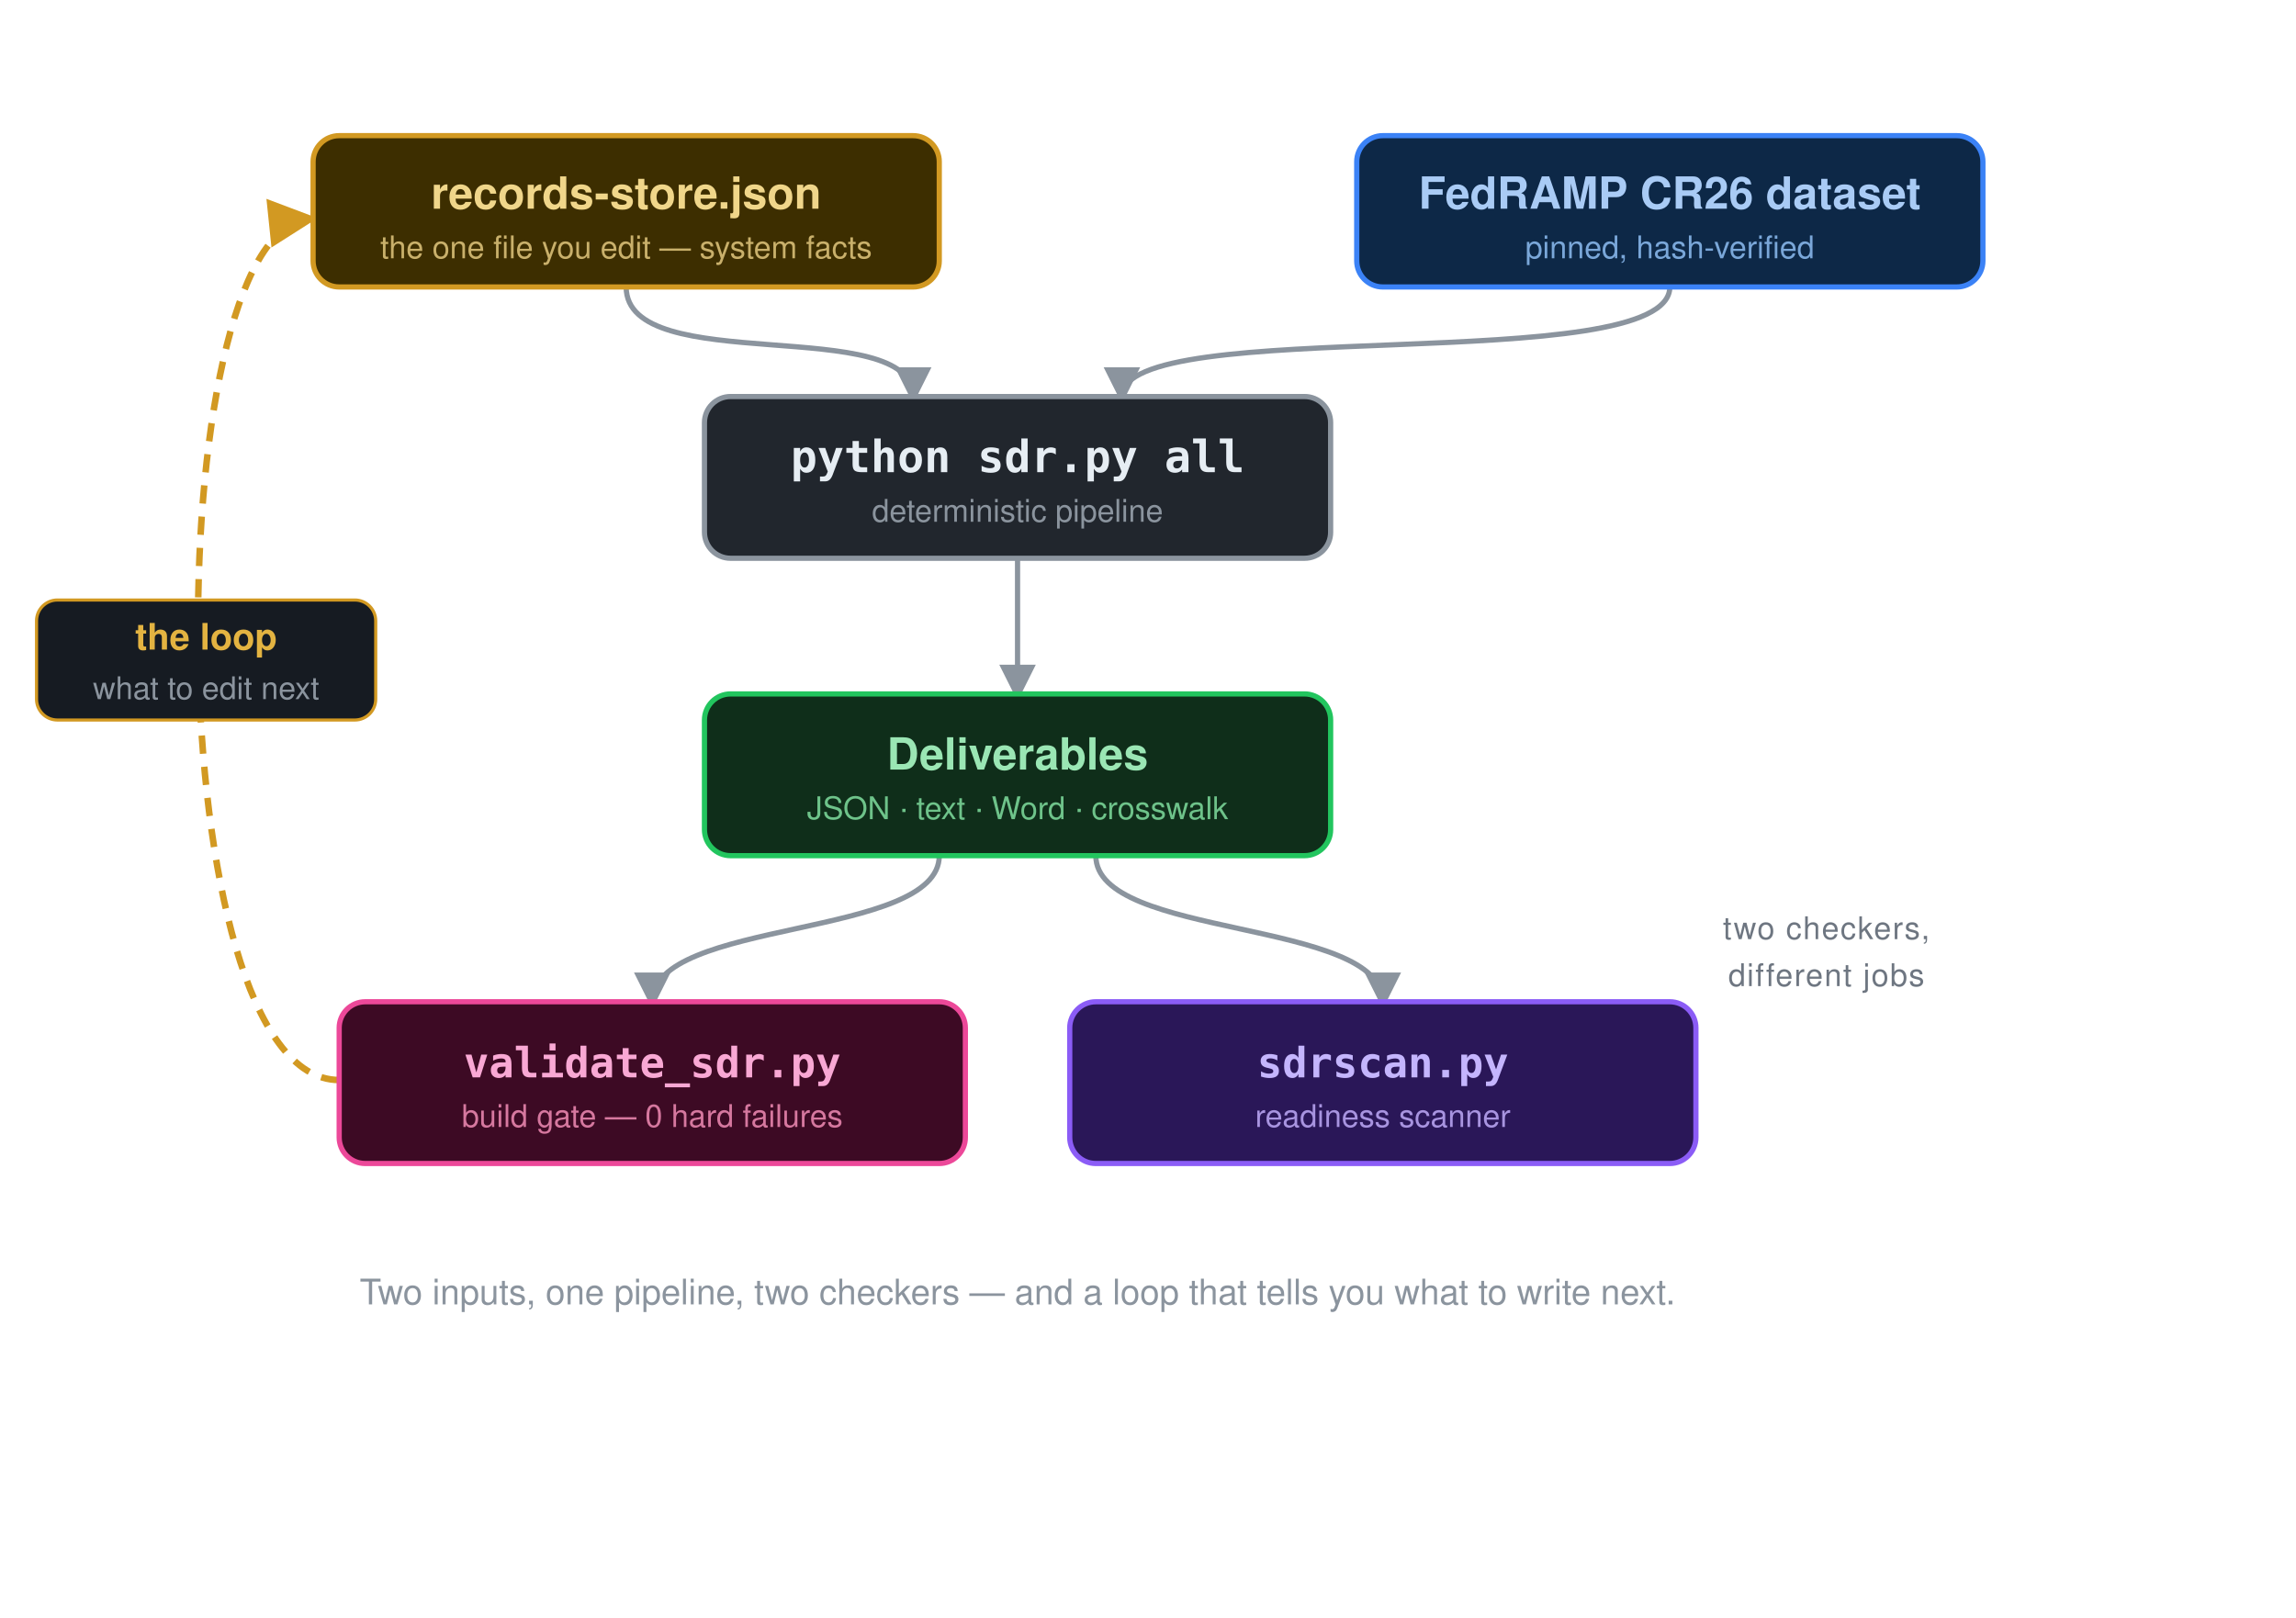
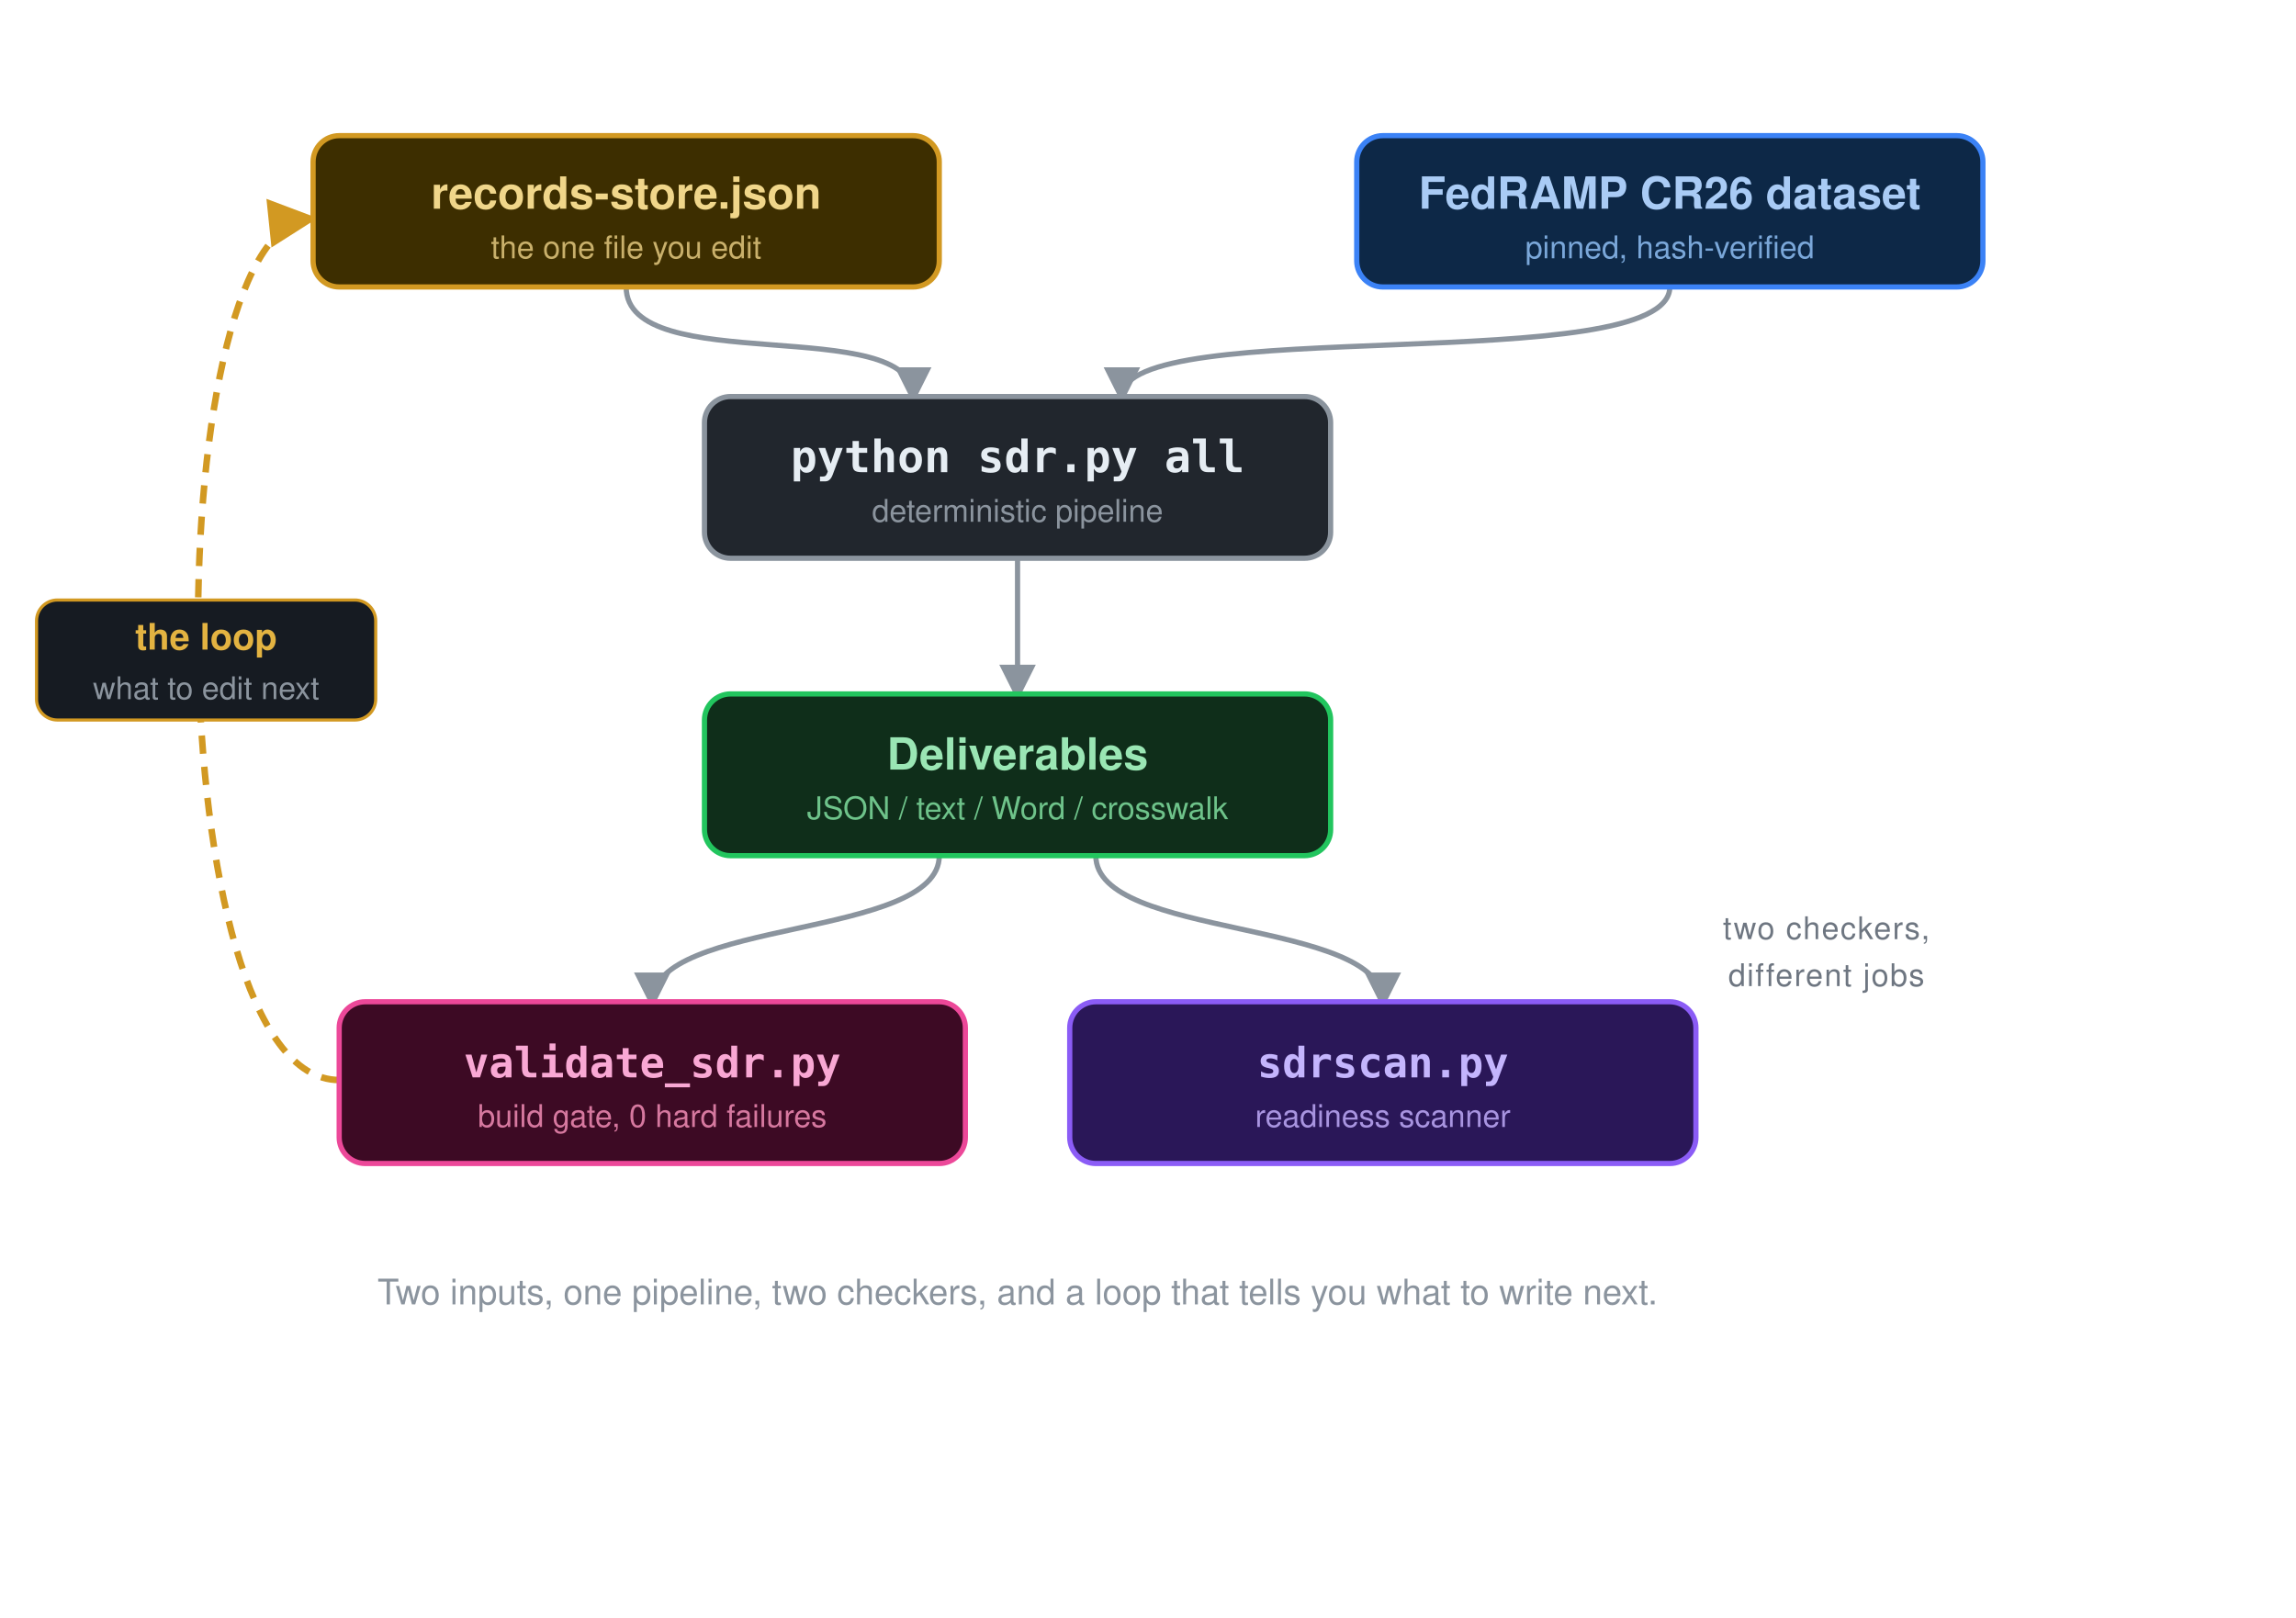
<svg xmlns="http://www.w3.org/2000/svg" viewBox="0 0 880 620" font-family="-apple-system,BlinkMacSystemFont,'Segoe UI',Helvetica,Arial,sans-serif">
  <defs>
    <marker id="arrow" viewBox="0 0 10 10" refX="8" refY="5" markerWidth="7" markerHeight="7" orient="auto-start-reverse">
      <path d="M0,0 L10,5 L0,10 z" fill="#8b949e" />
    </marker>
    <marker id="arrowLoop" viewBox="0 0 10 10" refX="8" refY="5" markerWidth="7.5" markerHeight="7.5" orient="auto-start-reverse">
      <path d="M0,0 L10,5 L0,10 z" fill="#d29922" />
    </marker>
  </defs>
  <g stroke="#8b949e" stroke-width="2" fill="none">
    <path d="M240,110 C240,145 350,120 350,152" marker-end="url(#arrow)" />
    <path d="M640,110 C640,145 430,120 430,152" marker-end="url(#arrow)" />
    <path d="M390,214 L390,266" marker-end="url(#arrow)" />
    <path d="M360,328 C360,360 250,352 250,384" marker-end="url(#arrow)" />
    <path d="M420,328 C420,360 530,352 530,384" marker-end="url(#arrow)" />
  </g>
  <path d="M130,414 C60,414 60,90 118,84" fill="none" stroke="#d29922" stroke-width="2.5" stroke-dasharray="7 5" marker-end="url(#arrowLoop)" />
  <path d="M130,414 L156,414" fill="none" stroke="#d29922" stroke-width="2.5" stroke-dasharray="7 5" />
  <g transform="translate(70,250)">
    <rect x="-56" y="-20" width="130" height="46" rx="8" fill="#161b22" stroke="#d29922" stroke-width="1.2" />
    <text x="9" y="-1" fill="#e3b341" font-size="14" text-anchor="middle" font-weight="700">the loop</text>
    <text x="9" y="18" fill="#8b949e" font-size="12" text-anchor="middle">what to edit next</text>
  </g>
  <g>
    <rect x="120" y="52" width="240" height="58" rx="10" fill="#3d2e00" stroke="#d29922" stroke-width="2" />
    <text x="240" y="80" fill="#f0d68a" font-size="17" text-anchor="middle" font-weight="600">records-store.json</text>
-     <text x="240" y="99" fill="#c9b06b" font-size="12" text-anchor="middle">the one file you edit — system facts</text>
+     <text x="240" y="99" fill="#c9b06b" font-size="12" text-anchor="middle">the one file you edit</text>
  </g>
  <g>
    <rect x="520" y="52" width="240" height="58" rx="10" fill="#0d2847" stroke="#3b82f6" stroke-width="2" />
    <text x="640" y="80" fill="#a9cbf5" font-size="17" text-anchor="middle" font-weight="600">FedRAMP CR26 dataset</text>
    <text x="640" y="99" fill="#7aa7d9" font-size="12" text-anchor="middle">pinned, hash-verified</text>
  </g>
  <g>
    <rect x="270" y="152" width="240" height="62" rx="10" fill="#21262d" stroke="#8b949e" stroke-width="2" />
    <text x="390" y="181" fill="#e6edf3" font-size="17" text-anchor="middle" font-weight="600" font-family="ui-monospace,'SF Mono',Menlo,Consolas,monospace">python sdr.py all</text>
    <text x="390" y="200" fill="#8b949e" font-size="12" text-anchor="middle">deterministic pipeline</text>
  </g>
  <g>
    <rect x="270" y="266" width="240" height="62" rx="10" fill="#0f2e1a" stroke="#22c55e" stroke-width="2" />
    <text x="390" y="295" fill="#9ae6b4" font-size="17" text-anchor="middle" font-weight="600">Deliverables</text>
-     <text x="390" y="314" fill="#6ec38a" font-size="12" text-anchor="middle">JSON · text · Word · crosswalk</text>
+     <text x="390" y="314" fill="#6ec38a" font-size="12" text-anchor="middle">JSON / text / Word / crosswalk</text>
  </g>
  <text x="700" y="360" fill="#6e7681" font-size="12" text-anchor="middle" letter-spacing="0.5">two checkers,</text>
  <text x="700" y="378" fill="#6e7681" font-size="12" text-anchor="middle" letter-spacing="0.5">different jobs</text>
  <g>
    <rect x="130" y="384" width="240" height="62" rx="10" fill="#3d0a24" stroke="#ec4899" stroke-width="2" />
    <text x="250" y="413" fill="#f9a8d4" font-size="16" text-anchor="middle" font-weight="600" font-family="ui-monospace,'SF Mono',Menlo,Consolas,monospace">validate_sdr.py</text>
-     <text x="250" y="432" fill="#d6789f" font-size="12" text-anchor="middle">build gate — 0 hard failures</text>
+     <text x="250" y="432" fill="#d6789f" font-size="12" text-anchor="middle">build gate, 0 hard failures</text>
  </g>
  <g>
    <rect x="410" y="384" width="240" height="62" rx="10" fill="#2a1758" stroke="#8b5cf6" stroke-width="2" />
    <text x="530" y="413" fill="#c4b5fd" font-size="16" text-anchor="middle" font-weight="600" font-family="ui-monospace,'SF Mono',Menlo,Consolas,monospace">sdrscan.py</text>
    <text x="530" y="432" fill="#a894e0" font-size="12" text-anchor="middle">readiness scanner</text>
  </g>
-   <text x="390" y="500" fill="#8b949e" font-size="13.5" text-anchor="middle">Two inputs, one pipeline, two checkers — and a loop that tells you what to write next.</text>
+   <text x="390" y="500" fill="#8b949e" font-size="13.5" text-anchor="middle">Two inputs, one pipeline, two checkers, and a loop that tells you what to write next.</text>
</svg>
